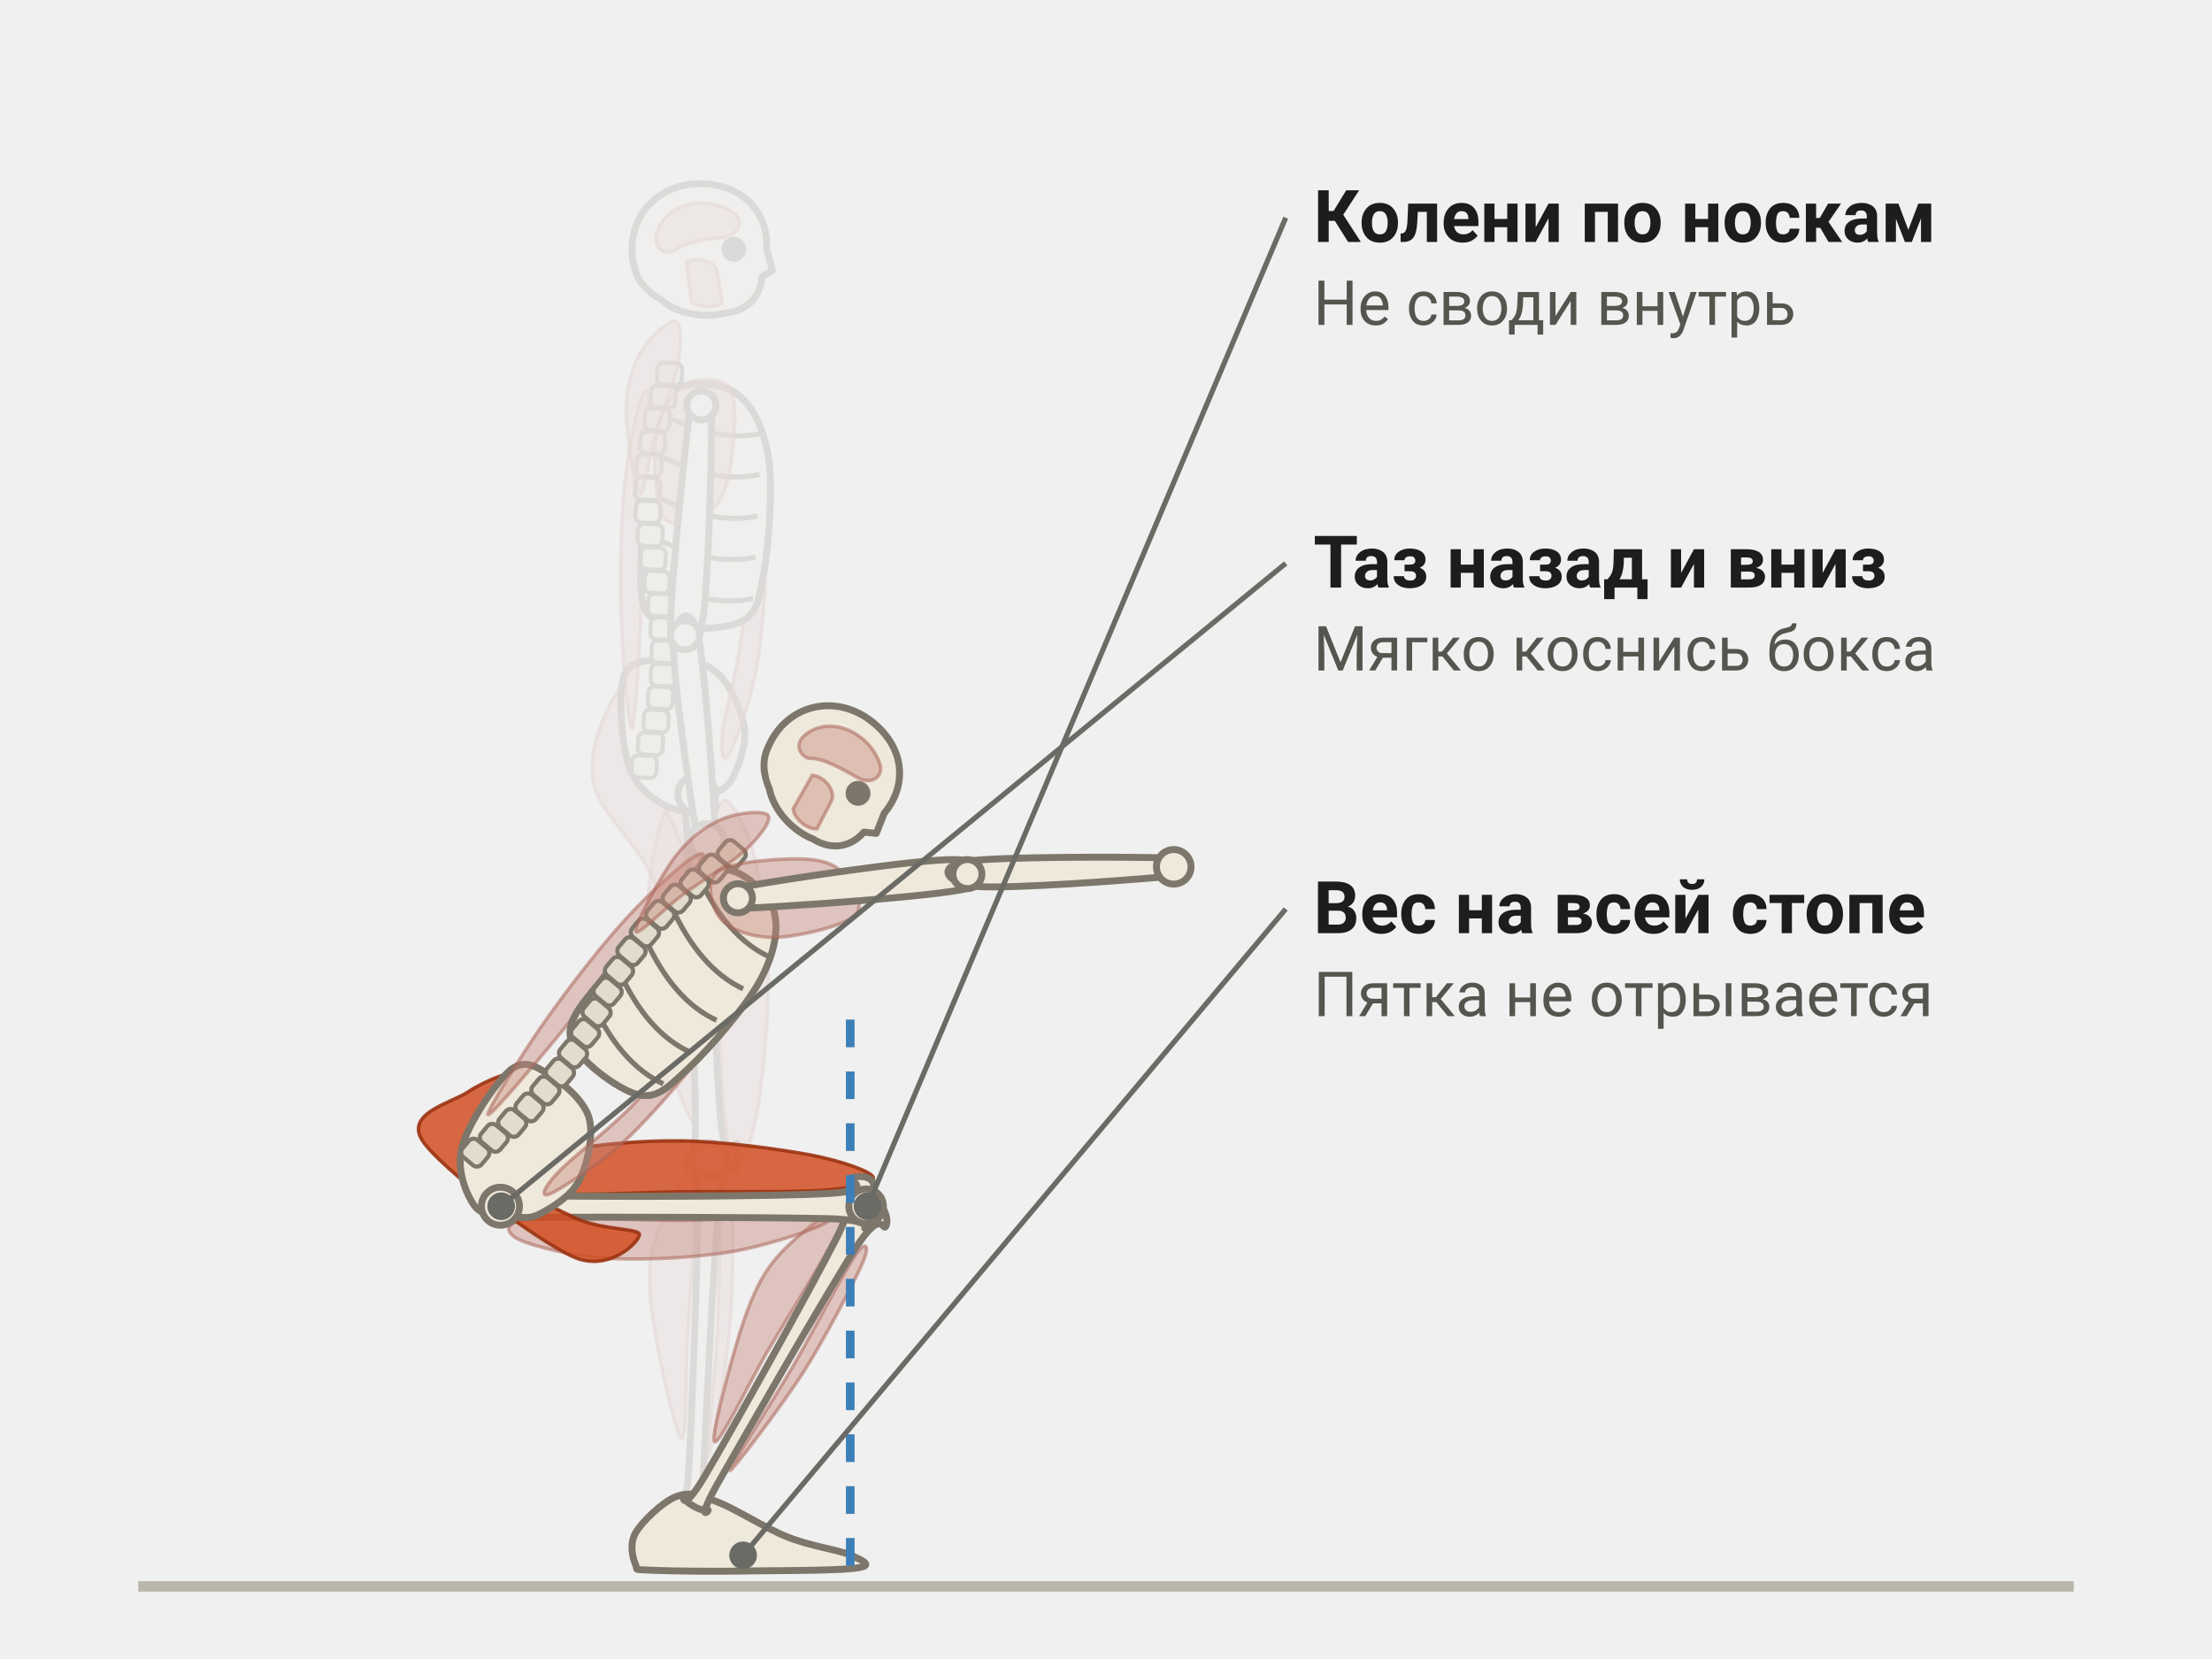
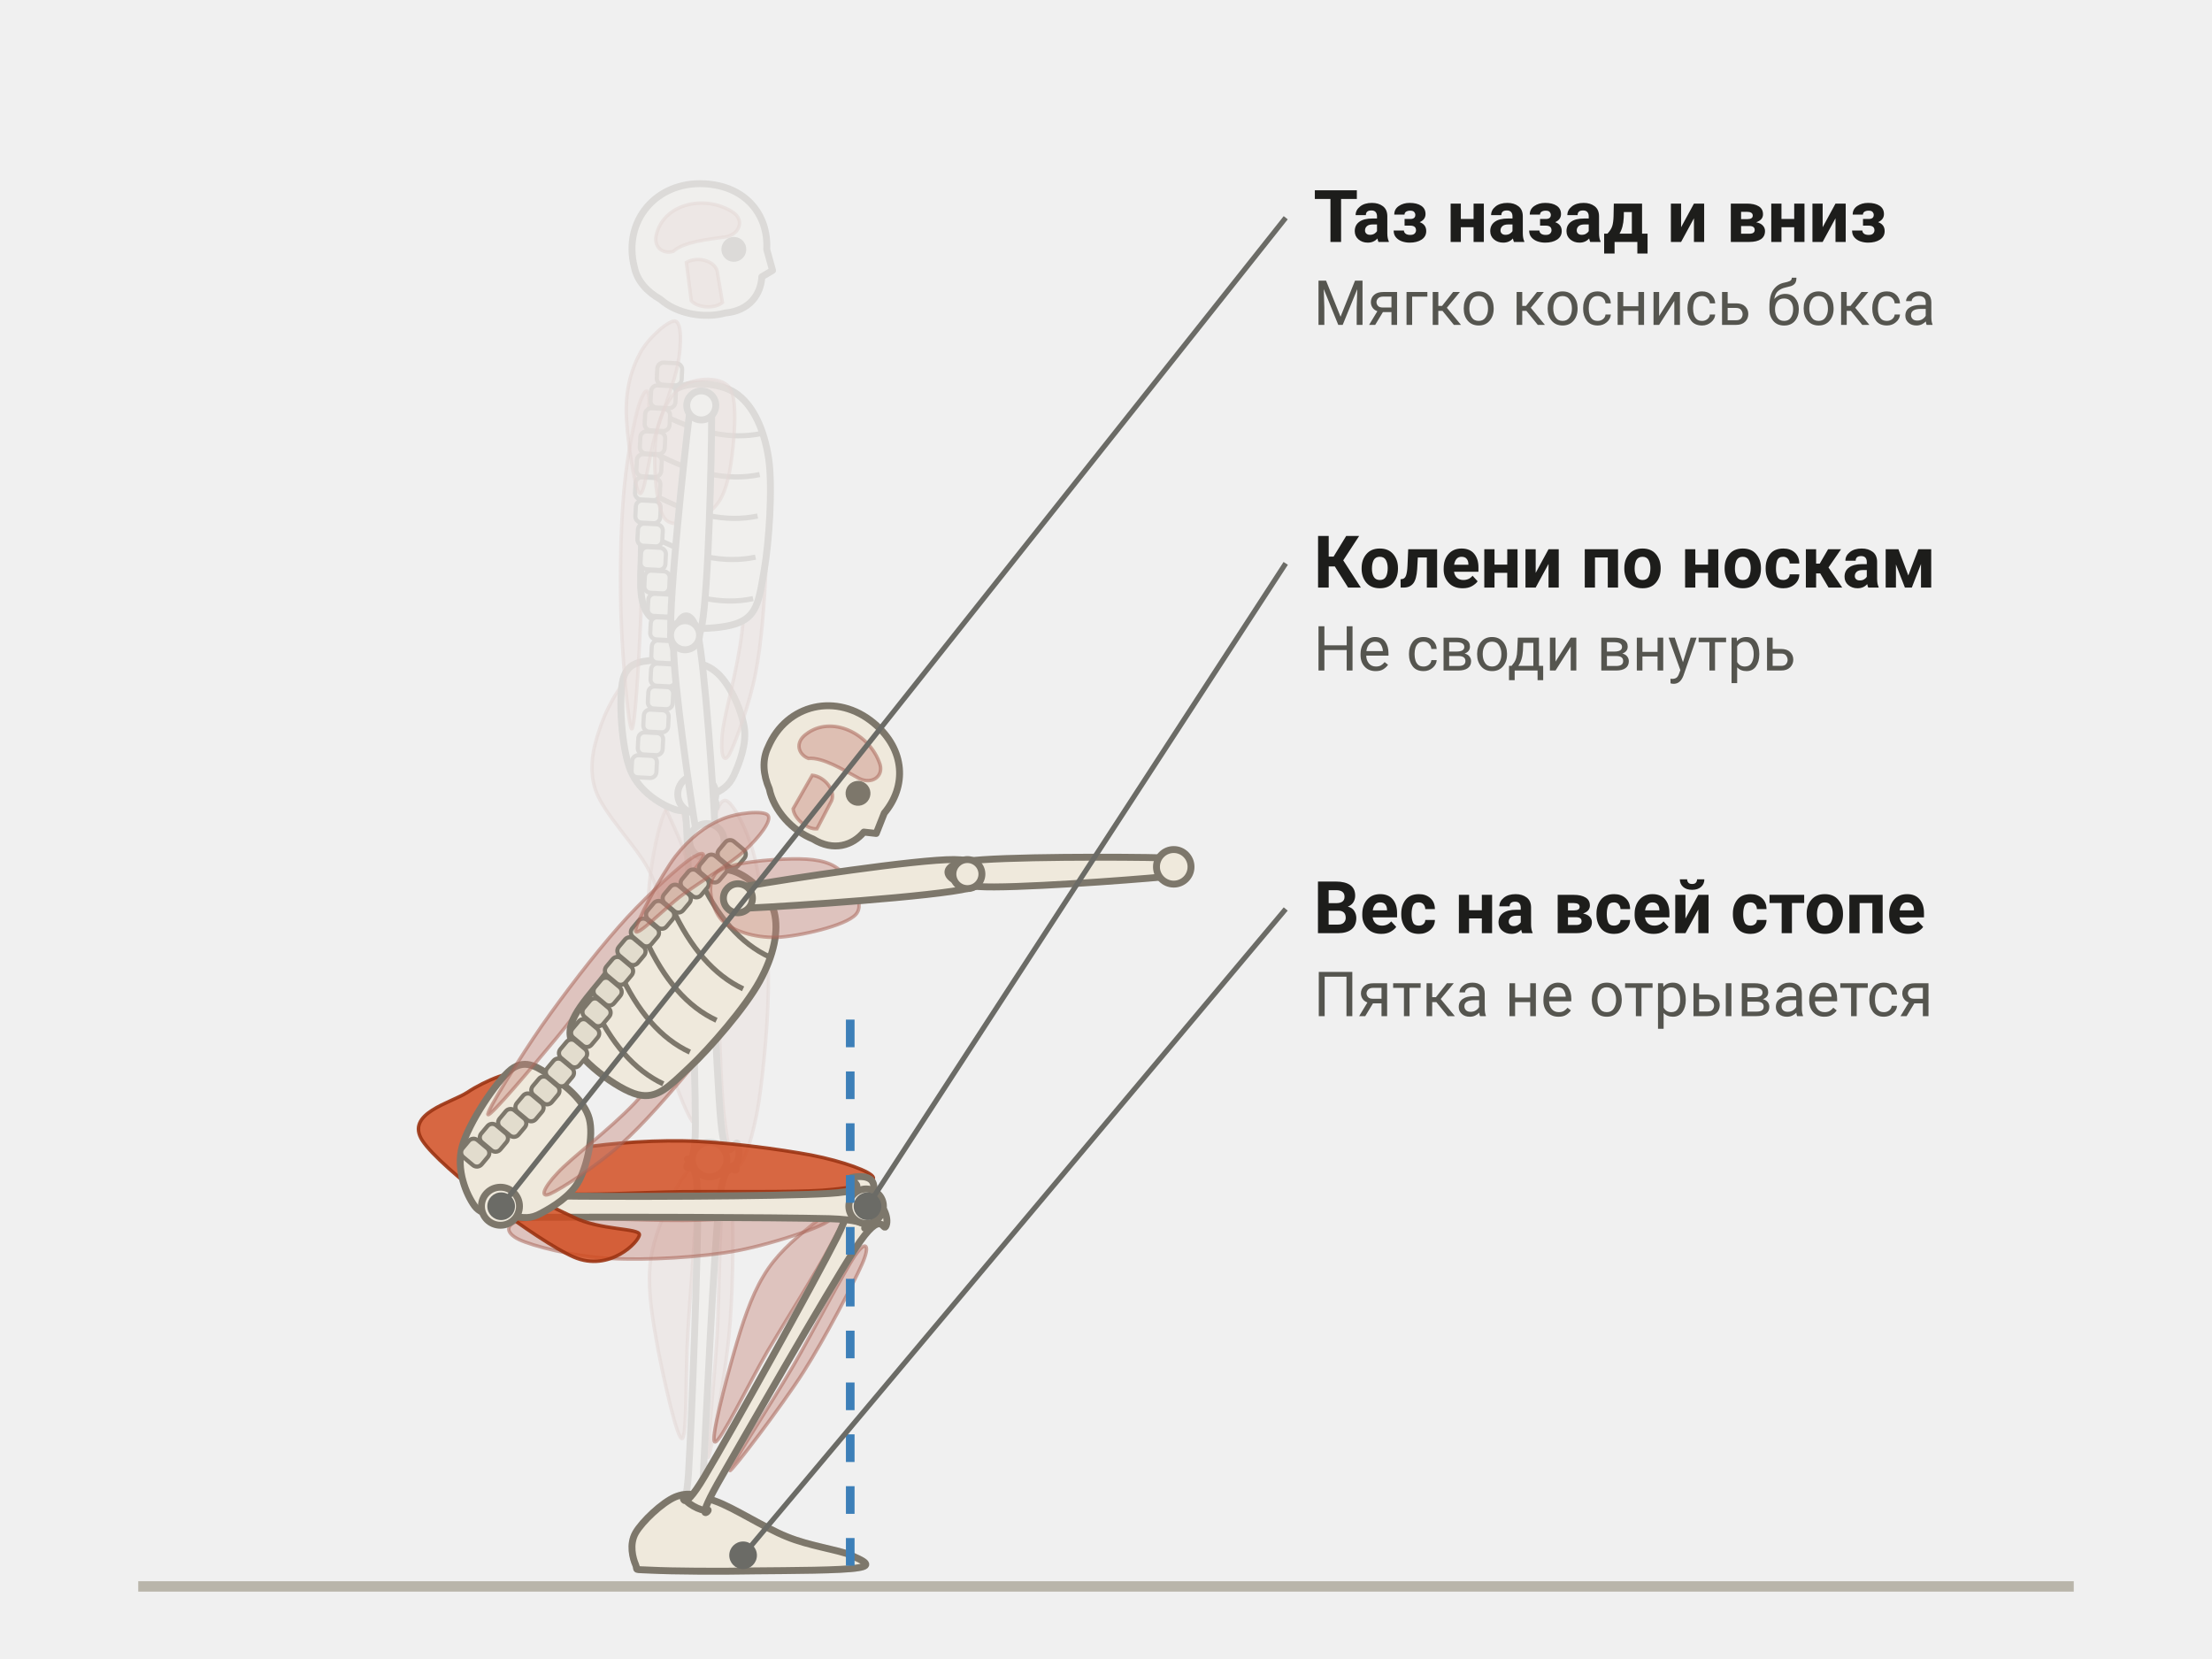
<svg xmlns="http://www.w3.org/2000/svg" viewBox="0 0 640 480" role="img" aria-label="В приседе на бокс таз уходит назад и вниз, колени идут по линии носков.">
  <style>
.bone{fill:#efe9dc;stroke:#7d776b;stroke-width:2;stroke-linejoin:round}
.joint{fill:#efe9dc;stroke:#7d776b;stroke-width:2}
.vert{fill:#e2dccd;stroke:#7d776b;stroke-width:1.2}
.m{fill:#c7867a;fill-opacity:.42;stroke:#a9665a;stroke-opacity:.55;stroke-width:1}
.on{fill:#d2491d;fill-opacity:.82;stroke:#9c3412;stroke-opacity:.9}
.plate{fill:#3a3a37;fill-opacity:.1;stroke:#3a3a37;stroke-width:3}
.bar{fill:#3a3a37}
.ghost{opacity:.18}
.ground{stroke:#b9b5aa;stroke-width:3}
.guide{stroke:#3d7fb8;stroke-width:2.5;stroke-dasharray:8 7;fill:none}
.arrow{stroke:#d2491d;stroke-width:5;fill:none;stroke-linecap:round;marker-end:url(#ah)}
.ahead{fill:#d2491d}
.lead{stroke:#6b6b66;stroke-width:1.5;fill:none}
.t{font:600 21px system-ui,-apple-system,"Segoe UI",Roboto,sans-serif;fill:#1d1d1b}
.s{font:400 18px system-ui,-apple-system,"Segoe UI",Roboto,sans-serif;fill:#55554f}
.ok{fill:#2e8b57}.bad{fill:#c0392b}
.balloon{fill:#3d7fb8;fill-opacity:.25;stroke:#3d7fb8;stroke-width:2}
@media (prefers-color-scheme:dark){
.bone,.joint{fill:#d9d3c4;stroke:#3b3934}.vert{fill:#c9c2b2;stroke:#3b3934}
.plate{fill:#ecebe6;fill-opacity:.12;stroke:#bdbbb3}.bar{fill:#bdbbb3}
.t{fill:#ecebe6}.s{fill:#a9a8a1}.lead{stroke:#9a9993}.ground{stroke:#55534d}
.arrow{stroke:#f0703f}.ahead{fill:#f0703f}.on{fill:#f0703f}
}
</style>
  <defs>
    <marker id="ah" viewBox="0 0 10 10" refX="6" refY="5" markerWidth="4" markerHeight="4" orient="auto">
      <path class="ahead" d="M0 0L10 5L0 10z" />
    </marker>
  </defs>
  <style>
.small{font-size:15px}
.barfill{fill:#d2491d}.track{stroke:#d9d5ca;stroke-width:3}
.card{fill:#f3f1ea;stroke:#e2ded2}.dot{fill:#d2491d}
.okc{fill:#2e8b57}.badc{fill:#c0392b}.mark{stroke:#fff;stroke-width:3.5;fill:none;stroke-linecap:round}
.num{fill:#d2491d}.numt{font:700 18px system-ui,-apple-system,"Segoe UI",Roboto,sans-serif;fill:#fff}
@media (prefers-color-scheme:dark){.barfill,.dot,.num{fill:#f0703f}.track{stroke:#3a3934}.card{fill:#26262a;stroke:#34343a}}
</style>
  <line class="ground" x1="40" y1="459" x2="600" y2="459" />
  <g class="ghost">
    <path class="bone" d="M183.9 452.7C183.1 450.9 182.0 446.8 183.9 443.5C185.8 440.2 191.6 434.7 195.4 433.1C199.2 431.6 201.5 432.4 206.9 434.3C212.3 436.2 221.1 442.0 227.6 444.6C234.1 447.3 242.6 448.4 246.0 449.9C249.4 451.4 252.9 452.9 248.3 453.6C243.7 454.4 228.4 454.4 218.4 454.5C208.4 454.7 194.2 454.6 188.5 454.3C182.8 454.0 184.7 454.5 183.9 452.7Z" />
    <path class="m" d="M197.4 416.2C196.0 417.0 192.0 398.7 190.4 390.5C188.9 382.3 187.5 374.0 188.0 367.1C188.4 360.2 191.1 353.9 193.1 349.1C195.1 344.3 198.7 338.1 200.1 338.3C201.5 338.5 201.5 342.6 201.3 350.5C201.1 358.5 199.6 374.9 199.0 385.9C198.3 396.8 198.8 415.4 197.4 416.2Z" />
    <path class="m" d="M204.9 421.7C205.5 421.7 209.8 398.3 210.9 386.5C212.1 374.7 212.2 357.2 211.9 351.1C211.5 345.0 209.6 344.0 208.9 349.9C208.2 355.8 208.1 374.4 207.5 386.3C206.8 398.3 204.4 421.6 204.9 421.7Z" />
    <path class="bone" d="M204.2 434.8C205.4 433.5 202.9 441.1 203.5 426.7C204.2 412.2 206.5 362.6 208.1 347.8C209.7 333.1 213.3 340.5 213.0 338.0C212.7 335.4 209.0 332.7 206.6 332.6C204.2 332.4 199.5 334.7 198.8 337.2C198.0 339.7 201.8 332.7 201.9 347.5C202.0 362.4 200.1 411.9 199.2 426.4C198.2 440.9 195.6 433.0 196.4 434.4C197.3 435.8 203.1 436.1 204.2 434.8Z" />
    <path class="m" d="M201.7 325.1C200.3 327.8 193.5 309.5 191.1 299.0C188.8 288.5 187.4 272.6 187.5 262.1C187.7 251.5 190.4 239.4 192.1 235.4C193.9 231.5 197.0 230.5 198.2 238.4C199.4 246.3 198.7 268.4 199.3 282.8C199.9 297.3 203.1 322.4 201.7 325.1Z" />
    <path class="m" d="M213.6 337.4C215.3 336.8 218.0 328.4 219.5 319.2C220.9 309.9 222.5 293.8 222.3 282.0C222.1 270.2 220.4 256.7 218.4 248.3C216.3 239.9 212.0 232.1 210.0 231.6C207.9 231.2 206.2 237.1 205.8 245.5C205.4 254.0 207.0 269.7 207.6 282.5C208.2 295.4 208.4 313.6 209.5 322.7C210.5 331.8 212.0 338.0 213.6 337.4Z" />
    <path class="bone" d="M211.8 337.4C214.2 336.6 214.0 333.1 213.4 331.0C212.9 328.9 210.0 339.3 208.6 324.8C207.2 310.4 205.3 259.8 205.1 244.5C204.9 229.2 207.6 235.6 207.2 232.8C206.9 230.0 204.5 227.9 202.9 227.6C201.3 227.3 198.2 228.5 197.5 231.0C196.8 233.5 198.2 226.9 198.8 242.6C199.5 258.3 201.2 309.6 201.2 325.1C201.3 340.6 197.6 333.7 199.3 335.7C201.1 337.8 209.5 338.2 211.8 337.4Z" />
    <circle class="joint" cx="205.3" cy="335.5" r="5" />
    <path class="m" d="M183.5 196.5C181.3 194.4 176.0 203.9 174.1 209.2C172.2 214.5 170.0 221.2 172.2 228.3C174.5 235.3 183.9 244.5 187.6 251.5C191.4 258.5 192.8 270.3 194.7 270.3C196.6 270.2 200.3 259.1 199.1 251.1C198.0 243.0 190.3 231.0 187.7 221.9C185.1 212.8 185.8 198.6 183.5 196.5Z" />
    <path class="bone" d="M195.6 234.3C191.6 233.1 184.9 229.1 182.4 222.8C179.8 216.5 178.9 201.7 180.3 196.4C181.8 191.0 186.5 191.3 191.0 190.9C195.4 190.6 202.9 190.9 206.9 194.2C211.0 197.4 214.4 205.1 215.3 210.2C216.2 215.2 213.8 221.1 212.3 224.4C210.7 227.7 209.0 228.4 206.2 230.0C203.4 231.7 199.6 235.5 195.6 234.3Z" />
    <circle class="joint" cx="201.6" cy="229.8" r="5.5" />
    <path class="m" d="M211.0 218.3C212.6 215.4 216.9 203.7 218.6 194.8C220.4 185.9 221.2 173.3 221.6 165.0C221.9 156.6 221.7 147.6 220.8 144.6C219.9 141.5 217.1 140.4 216.1 146.7C215.1 153.1 215.9 171.7 214.7 182.6C213.5 193.5 209.6 206.3 209.0 212.2C208.4 218.2 209.3 221.2 211.0 218.3Z" />
    <path class="m" d="M182.8 210.9C181.9 210.8 180.2 191.8 179.8 180.8C179.3 169.8 179.5 155.2 180.3 144.8C181.0 134.5 183.1 123.6 184.4 118.7C185.7 113.8 187.6 110.9 187.8 115.3C188.0 119.7 186.2 134.2 185.8 145.1C185.4 156.1 185.8 170.1 185.3 181.0C184.8 192.0 183.7 210.9 182.8 210.9Z" />
    <path class="bone rib" d="M188.6 178.8C183.9 175.0 185.7 165.9 185.6 157.1C185.5 148.3 186.4 133.6 188.2 126.1C189.9 118.6 192.0 114.1 196.3 112.2C200.5 110.2 209.3 110.8 213.6 114.3C218.0 117.7 221.1 124.2 222.4 132.7C223.6 141.1 222.5 157.0 221.1 165.0C219.7 172.9 219.3 177.8 213.9 180.1C208.5 182.5 193.3 182.7 188.6 178.8Z" />
    <path class="lead" style="stroke:#7d776b" d="M187.4 166.8Q204.4 176.1 217.9 173.2" />
    <path class="lead" style="stroke:#7d776b" d="M188.0 154.8Q205.0 164.1 218.6 161.2" />
    <path class="lead" style="stroke:#7d776b" d="M188.7 142.9Q205.7 152.2 219.2 149.3" />
    <path class="lead" style="stroke:#7d776b" d="M189.3 131.0Q206.3 140.2 219.8 137.3" />
    <path class="lead" style="stroke:#7d776b" d="M189.9 119.0Q206.9 128.3 220.4 125.4" />
    <rect class="vert" x="182.8" y="218.6" width="7.2" height="6.4" rx="1.8" transform="rotate(3.0 186.4 221.8)" />
    <rect class="vert" x="184.6" y="212.0" width="7.2" height="6.4" rx="1.8" transform="rotate(3.0 188.2 215.2)" />
    <rect class="vert" x="186.2" y="205.4" width="7.2" height="6.4" rx="1.8" transform="rotate(3.0 189.8 208.6)" />
    <rect class="vert" x="187.5" y="198.7" width="7.2" height="6.4" rx="1.8" transform="rotate(3.0 191.1 201.9)" />
    <rect class="vert" x="188.3" y="192.1" width="7.2" height="6.4" rx="1.8" transform="rotate(3.0 191.9 195.3)" />
    <rect class="vert" x="188.5" y="185.4" width="7.2" height="6.4" rx="1.8" transform="rotate(3.0 192.1 188.6)" />
    <rect class="vert" x="188.2" y="178.7" width="7.2" height="6.4" rx="1.8" transform="rotate(3.0 191.8 181.9)" />
    <rect class="vert" x="187.5" y="171.9" width="7.2" height="6.4" rx="1.8" transform="rotate(3.0 191.1 175.1)" />
    <rect class="vert" x="186.5" y="165.2" width="7.2" height="6.4" rx="1.8" transform="rotate(3.0 190.1 168.4)" />
    <rect class="vert" x="185.4" y="158.4" width="7.2" height="6.4" rx="1.8" transform="rotate(3.0 189.0 161.6)" />
    <rect class="vert" x="184.5" y="151.6" width="7.2" height="6.4" rx="1.8" transform="rotate(3.0 188.1 154.8)" />
    <rect class="vert" x="183.9" y="144.9" width="7.2" height="6.4" rx="1.8" transform="rotate(3.0 187.5 148.1)" />
    <rect class="vert" x="183.8" y="138.2" width="7.2" height="6.4" rx="1.8" transform="rotate(3.0 187.4 141.4)" />
    <rect class="vert" x="184.2" y="131.5" width="7.2" height="6.4" rx="1.8" transform="rotate(3.0 187.8 134.7)" />
    <rect class="vert" x="185.2" y="124.9" width="7.2" height="6.4" rx="1.8" transform="rotate(3.0 188.8 128.1)" />
    <rect class="vert" x="186.6" y="118.2" width="7.2" height="6.4" rx="1.8" transform="rotate(3.0 190.2 121.4)" />
    <rect class="vert" x="188.3" y="111.6" width="7.2" height="6.4" rx="1.8" transform="rotate(3.0 191.9 114.8)" />
    <rect class="vert" x="190.1" y="105.0" width="7.2" height="6.4" rx="1.8" transform="rotate(3.0 193.7 108.2)" />
    <path class="m" d="M185.0 142.7C183.6 141.4 181.1 125.3 181.2 118.5C181.2 111.8 182.9 106.3 185.3 102.0C187.6 97.7 193.6 92.5 195.4 92.9C197.2 93.4 197.2 99.4 196.2 105.0C195.2 110.5 191.4 119.9 189.5 126.2C187.7 132.5 186.4 144.0 185.0 142.7Z" />
    <g class="head" transform="matrix(0.999 0.052 -0.052 0.999 201.7 74.1)">
      <path class="bone" d="M-18 4C-22 -9 -13 -21 1 -21C13 -21 20 -13 20 -3L22 3L19 5C19 10 16 15 9 16C3 18 -5 17 -10 13C-14 11 -17 8 -18 4Z" />
      <path class="m" d="M-12 -6C-10 -15 2 -18 10 -13C13 -11 12 -7 8 -6C3 -5 -4 -4 -7 -1C-10 0 -13 -2 -12 -6Z" />
      <path class="m" d="M-3 2C0 0 5 1 6 4L8 13C6 15 1 15 -1 13Z" />
      <circle cx="10.5" cy="-2.5" r="3.6" fill="#7d776b" />
    </g>
    <path class="m" d="M192.3 150.0C189.6 146.5 188.9 132.8 189.8 126.4C190.7 120.0 193.9 113.9 197.5 111.6C201.1 109.3 209.0 108.7 211.3 112.5C213.6 116.4 212.3 128.8 211.4 134.6C210.5 140.4 209.0 145.0 205.8 147.6C202.7 150.2 195.0 153.5 192.3 150.0Z" />
    <path class="bone" d="M194.1 183.5C194.7 193.6 201.1 191.3 203.1 180.8C205.0 170.4 205.9 131.7 205.9 120.8C205.9 110.0 204.1 116.0 203.0 116.0C201.9 115.9 200.9 109.1 199.4 120.4C198.0 131.7 193.5 173.5 194.1 183.5Z" />
    <path class="bone" d="M201.9 183.4C199.9 174.6 195.0 177.7 194.9 187.2C194.8 196.7 199.8 231.3 201.4 240.6C203.0 250.0 203.6 243.4 204.5 243.3C205.4 243.2 207.4 250.0 206.9 240.0C206.5 230.1 203.9 192.3 201.9 183.4Z" />
    <circle class="joint" cx="202.9" cy="117.3" r="4.2" />
    <circle class="joint" cx="198.2" cy="183.8" r="4.2" />
    <circle class="joint" cx="204.5" cy="243.3" r="5" />
  </g>
  <g>
    <path class="bone" d="M183.9 452.7C183.1 450.9 182.0 446.8 183.9 443.5C185.8 440.2 191.6 434.7 195.4 433.1C199.2 431.6 201.5 432.4 206.9 434.3C212.3 436.2 221.1 442.0 227.6 444.6C234.1 447.3 242.6 448.4 246.0 449.9C249.4 451.4 252.9 452.9 248.3 453.6C243.7 454.4 228.4 454.4 218.4 454.5C208.4 454.7 194.2 454.6 188.5 454.3C182.8 454.0 184.7 454.5 183.9 452.7Z" />
    <path class="m" d="M206.9 417.2C205.3 417.3 210.1 399.2 212.4 391.2C214.7 383.2 217.3 375.1 220.9 369.2C224.4 363.2 229.6 358.8 233.6 355.5C237.5 352.1 243.6 348.2 244.7 349.1C245.8 349.9 244.0 353.5 240.2 360.5C236.5 367.5 227.7 381.5 222.1 390.9C216.6 400.4 208.5 417.2 206.9 417.2Z" />
    <path class="m" d="M211.2 425.5C211.7 425.8 226.1 406.9 232.5 396.9C238.8 387.0 246.9 371.4 249.4 365.8C251.9 360.2 250.6 358.5 247.3 363.4C244.0 368.3 235.5 384.8 229.5 395.2C223.5 405.5 210.7 425.2 211.2 425.5Z" />
    <path class="bone" d="M204.6 436.9C206.2 436.3 200.5 442.0 207.6 429.3C214.8 416.7 239.4 373.7 247.5 361.2C255.6 348.7 255.4 357.0 256.4 354.6C257.3 352.2 255.2 348.1 253.1 346.9C251.1 345.7 245.8 345.6 244.0 347.5C242.2 349.4 248.8 344.8 242.1 358.1C235.4 371.4 211.3 414.7 203.9 427.1C196.5 439.6 197.7 431.4 197.8 433.0C197.9 434.6 203.0 437.5 204.6 436.9Z" />
    <path class="m" d="M240.0 352.2C242.7 353.6 224.1 359.8 213.6 361.8C203.0 363.8 187.1 364.7 176.5 364.1C166.0 363.6 154.0 360.5 150.1 358.6C146.2 356.7 145.3 353.6 153.3 352.6C161.2 351.7 183.2 353.2 197.7 353.1C212.2 353.0 237.4 350.7 240.0 352.2Z" />
    <path class="m on" d="M252.7 340.7C252.2 339.0 243.9 336.0 234.7 334.2C225.6 332.5 209.5 330.3 197.7 330.1C185.9 329.9 172.3 331.1 163.8 332.9C155.4 334.6 147.4 338.6 146.9 340.7C146.4 342.7 152.2 344.6 160.7 345.3C169.1 346.0 184.8 345.0 197.7 344.8C210.6 344.7 228.7 345.0 237.9 344.4C247.1 343.7 253.2 342.4 252.7 340.7Z" />
    <path class="bone" d="M252.7 342.5C252.0 340.1 248.5 340.2 246.4 340.7C244.3 341.1 254.5 344.4 240.0 345.3C225.6 346.2 175.0 346.3 159.6 346.0C144.3 345.7 150.8 343.2 148.0 343.4C145.2 343.7 143.0 346.0 142.7 347.6C142.3 349.2 143.4 352.3 145.9 353.1C148.3 353.9 141.8 352.3 157.5 352.2C173.2 352.1 224.5 352.2 240.0 352.6C255.5 353.1 248.5 356.6 250.6 354.9C252.7 353.3 253.4 344.9 252.7 342.5Z" />
    <circle class="joint" cx="250.6" cy="349.0" r="5" />
    <path class="m on" d="M150.4 311.5C149.9 308.5 139.9 312.9 135.3 316.0C130.6 319.1 117.1 322.1 122.2 330.0C127.4 338.0 155.5 359.1 166.0 363.7C176.4 368.2 185.0 359.2 185.0 357.2C185.0 355.3 173.7 356.0 166.0 352.2C158.2 348.4 141.1 341.1 138.5 334.3C135.9 327.5 150.9 314.6 150.4 311.5Z" />
    <path class="bone" d="M137.3 348.9C134.9 345.6 131.9 338.4 133.7 331.8C135.4 325.2 143.6 312.8 147.9 309.4C152.3 306.1 155.9 309.1 159.7 311.5C163.5 313.9 169.2 318.7 170.5 323.7C171.8 328.7 169.9 337.0 167.6 341.5C165.2 346.1 159.8 349.3 156.6 351.0C153.4 352.8 151.5 352.3 148.3 351.9C145.1 351.6 139.8 352.3 137.3 348.9Z" />
    <circle class="joint" cx="144.8" cy="349.0" r="5.5" />
    <path class="m" d="M159.2 345.4C162.2 344.1 172.7 337.3 179.5 331.2C186.3 325.2 194.4 315.7 199.8 309.2C205.1 302.7 210.3 295.4 211.4 292.5C212.5 289.5 211.0 286.9 206.4 291.3C201.7 295.8 191.2 311.1 183.7 319.1C176.1 327.1 165.3 335.0 161.3 339.4C157.2 343.7 156.1 346.8 159.2 345.4Z" />
    <path class="m" d="M141.2 322.5C140.5 321.9 150.6 305.7 156.9 296.6C163.2 287.6 172.0 276.1 178.9 268.3C185.7 260.5 193.9 253.1 197.9 249.9C201.9 246.7 205.1 245.6 202.7 249.2C200.2 252.9 190.0 263.3 183.1 271.8C176.2 280.3 168.1 291.7 161.1 300.2C154.1 308.6 141.9 323.1 141.2 322.5Z" />
    <path class="bone rib" d="M165.1 300.4C163.7 294.5 170.5 288.3 175.8 281.3C181.0 274.2 190.5 263.0 196.5 258.0C202.4 253.1 206.7 250.8 211.3 251.8C215.9 252.8 222.5 258.6 224.0 263.9C225.4 269.3 223.9 276.4 219.8 283.9C215.7 291.4 205.3 303.4 199.4 308.9C193.5 314.4 190.2 318.1 184.5 316.7C178.8 315.3 166.6 306.3 165.1 300.4Z" />
    <path class="lead" style="stroke:#7d776b" d="M171.4 290.1Q179.4 307.7 191.9 313.6" />
    <path class="lead" style="stroke:#7d776b" d="M179.1 280.9Q187.1 298.6 199.6 304.4" />
    <path class="lead" style="stroke:#7d776b" d="M186.8 271.8Q194.8 289.4 207.3 295.2" />
    <path class="lead" style="stroke:#7d776b" d="M194.4 262.6Q202.5 280.2 215.0 286.1" />
    <path class="lead" style="stroke:#7d776b" d="M202.1 253.4Q210.1 271.1 222.7 276.9" />
    <rect class="vert" x="133.9" y="330.3" width="7.2" height="6.4" rx="1.8" transform="rotate(40.0 137.5 333.5)" />
    <rect class="vert" x="139.3" y="326.0" width="7.2" height="6.4" rx="1.8" transform="rotate(40.0 142.9 329.2)" />
    <rect class="vert" x="144.6" y="321.7" width="7.2" height="6.4" rx="1.8" transform="rotate(40.0 148.2 324.9)" />
    <rect class="vert" x="149.6" y="317.2" width="7.2" height="6.4" rx="1.8" transform="rotate(40.0 153.2 320.4)" />
    <rect class="vert" x="154.2" y="312.3" width="7.2" height="6.4" rx="1.8" transform="rotate(40.0 157.8 315.5)" />
    <rect class="vert" x="158.4" y="307.1" width="7.2" height="6.4" rx="1.8" transform="rotate(40.0 162.0 310.3)" />
    <rect class="vert" x="162.2" y="301.6" width="7.2" height="6.4" rx="1.8" transform="rotate(40.0 165.8 304.8)" />
    <rect class="vert" x="165.7" y="295.7" width="7.2" height="6.4" rx="1.8" transform="rotate(40.0 169.3 298.9)" />
    <rect class="vert" x="169.0" y="289.7" width="7.2" height="6.4" rx="1.8" transform="rotate(40.0 172.6 292.9)" />
    <rect class="vert" x="172.2" y="283.7" width="7.2" height="6.4" rx="1.8" transform="rotate(40.0 175.8 286.9)" />
    <rect class="vert" x="175.5" y="277.7" width="7.2" height="6.4" rx="1.8" transform="rotate(40.0 179.1 280.9)" />
    <rect class="vert" x="179.1" y="272.0" width="7.2" height="6.4" rx="1.8" transform="rotate(40.0 182.7 275.2)" />
    <rect class="vert" x="183.0" y="266.6" width="7.2" height="6.4" rx="1.8" transform="rotate(40.0 186.6 269.8)" />
    <rect class="vert" x="187.4" y="261.5" width="7.2" height="6.4" rx="1.8" transform="rotate(40.0 191.0 264.7)" />
    <rect class="vert" x="192.2" y="256.8" width="7.2" height="6.4" rx="1.8" transform="rotate(40.0 195.8 260.0)" />
    <rect class="vert" x="197.4" y="252.4" width="7.2" height="6.4" rx="1.8" transform="rotate(40.0 201.0 255.6)" />
    <rect class="vert" x="202.7" y="248.1" width="7.2" height="6.4" rx="1.8" transform="rotate(40.0 206.3 251.3)" />
    <rect class="vert" x="208.1" y="243.9" width="7.2" height="6.4" rx="1.8" transform="rotate(40.0 211.7 247.1)" />
    <path class="m" d="M183.9 269.4C183.6 267.5 191.3 253.2 195.4 247.8C199.6 242.4 204.2 239.0 208.7 237.1C213.1 235.1 221.1 234.4 222.2 235.9C223.4 237.4 219.7 242.2 215.6 246.0C211.5 249.8 202.8 255.0 197.5 258.9C192.2 262.8 184.3 271.2 183.9 269.4Z" />
    <g class="head" transform="matrix(0.766 0.643 -0.643 0.766 238.6 224.7)">
      <path class="bone" d="M-18 4C-22 -9 -13 -21 1 -21C13 -21 20 -13 20 -3L22 3L19 5C19 10 16 15 9 16C3 18 -5 17 -10 13C-14 11 -17 8 -18 4Z" />
      <path class="m" d="M-12 -6C-10 -15 2 -18 10 -13C13 -11 12 -7 8 -6C3 -5 -4 -4 -7 -1C-10 0 -13 -2 -12 -6Z" />
      <path class="m" d="M-3 2C0 0 5 1 6 4L8 13C6 15 1 15 -1 13Z" />
      <circle cx="10.5" cy="-2.5" r="3.6" fill="#7d776b" />
    </g>
    <path class="m" d="M247.6 264.6C244.6 267.9 231.2 270.9 224.8 271.2C218.3 271.4 211.7 269.3 208.8 266.2C205.9 263.0 204.0 255.4 207.4 252.4C210.8 249.5 223.2 248.6 229.1 248.5C235.0 248.4 239.8 249.0 242.9 251.7C245.9 254.4 250.6 261.4 247.6 264.6Z" />
    <path class="bone" d="M280.3 257.0C290.1 254.7 286.7 248.8 276.1 248.7C265.4 248.6 227.2 254.4 216.5 256.3C205.9 258.2 212.1 259.0 212.2 260.0C212.3 261.1 205.8 263.2 217.2 262.7C228.5 262.2 270.5 259.4 280.3 257.0Z" />
    <path class="bone" d="M279.7 249.2C270.8 250.6 273.5 255.7 283.0 256.5C292.5 257.2 327.3 254.6 336.7 253.7C346.2 252.7 339.7 251.7 339.6 250.8C339.6 249.9 346.5 248.4 336.6 248.2C326.6 247.9 288.7 247.8 279.7 249.2Z" />
    <circle class="joint" cx="213.5" cy="259.9" r="4.2" />
    <circle class="joint" cx="279.9" cy="252.9" r="4.2" />
    <circle class="joint" cx="339.6" cy="250.8" r="5" />
  </g>
  <line class="guide" x1="246" y1="295" x2="246" y2="455" />
-   <path class="lead" d="M372 63L251 349" />
+   <path class="lead" d="M372 63L145 349" />
+   <circle cx="145" cy="349" r="4" fill="#6b6b66" />
+   <text class="t" x="380" y="70" text-anchor="start">Таз назад и вниз</text>
+   <text class="s" x="380" y="94" text-anchor="start">Мягко коснись бокса</text>
+   <path class="lead" d="M372 163L251 349" />
  <circle cx="251" cy="349" r="4" fill="#6b6b66" />
-   <text class="t" x="380" y="70" text-anchor="start">Колени по носкам</text>
-   <text class="s" x="380" y="94" text-anchor="start">Не своди внутрь</text>
-   <path class="lead" d="M372 163L145 349" />
-   <circle cx="145" cy="349" r="4" fill="#6b6b66" />
-   <text class="t" x="380" y="170" text-anchor="start">Таз назад и вниз</text>
-   <text class="s" x="380" y="194" text-anchor="start">Мягко коснись бокса</text>
+   <text class="t" x="380" y="170" text-anchor="start">Колени по носкам</text>
+   <text class="s" x="380" y="194" text-anchor="start">Не своди внутрь</text>
  <path class="lead" d="M372 263L215 450" />
  <circle cx="215" cy="450" r="4" fill="#6b6b66" />
  <text class="t" x="380" y="270" text-anchor="start">Вес на всей стопе</text>
  <text class="s" x="380" y="294" text-anchor="start">Пятка не отрывается</text>
</svg>
